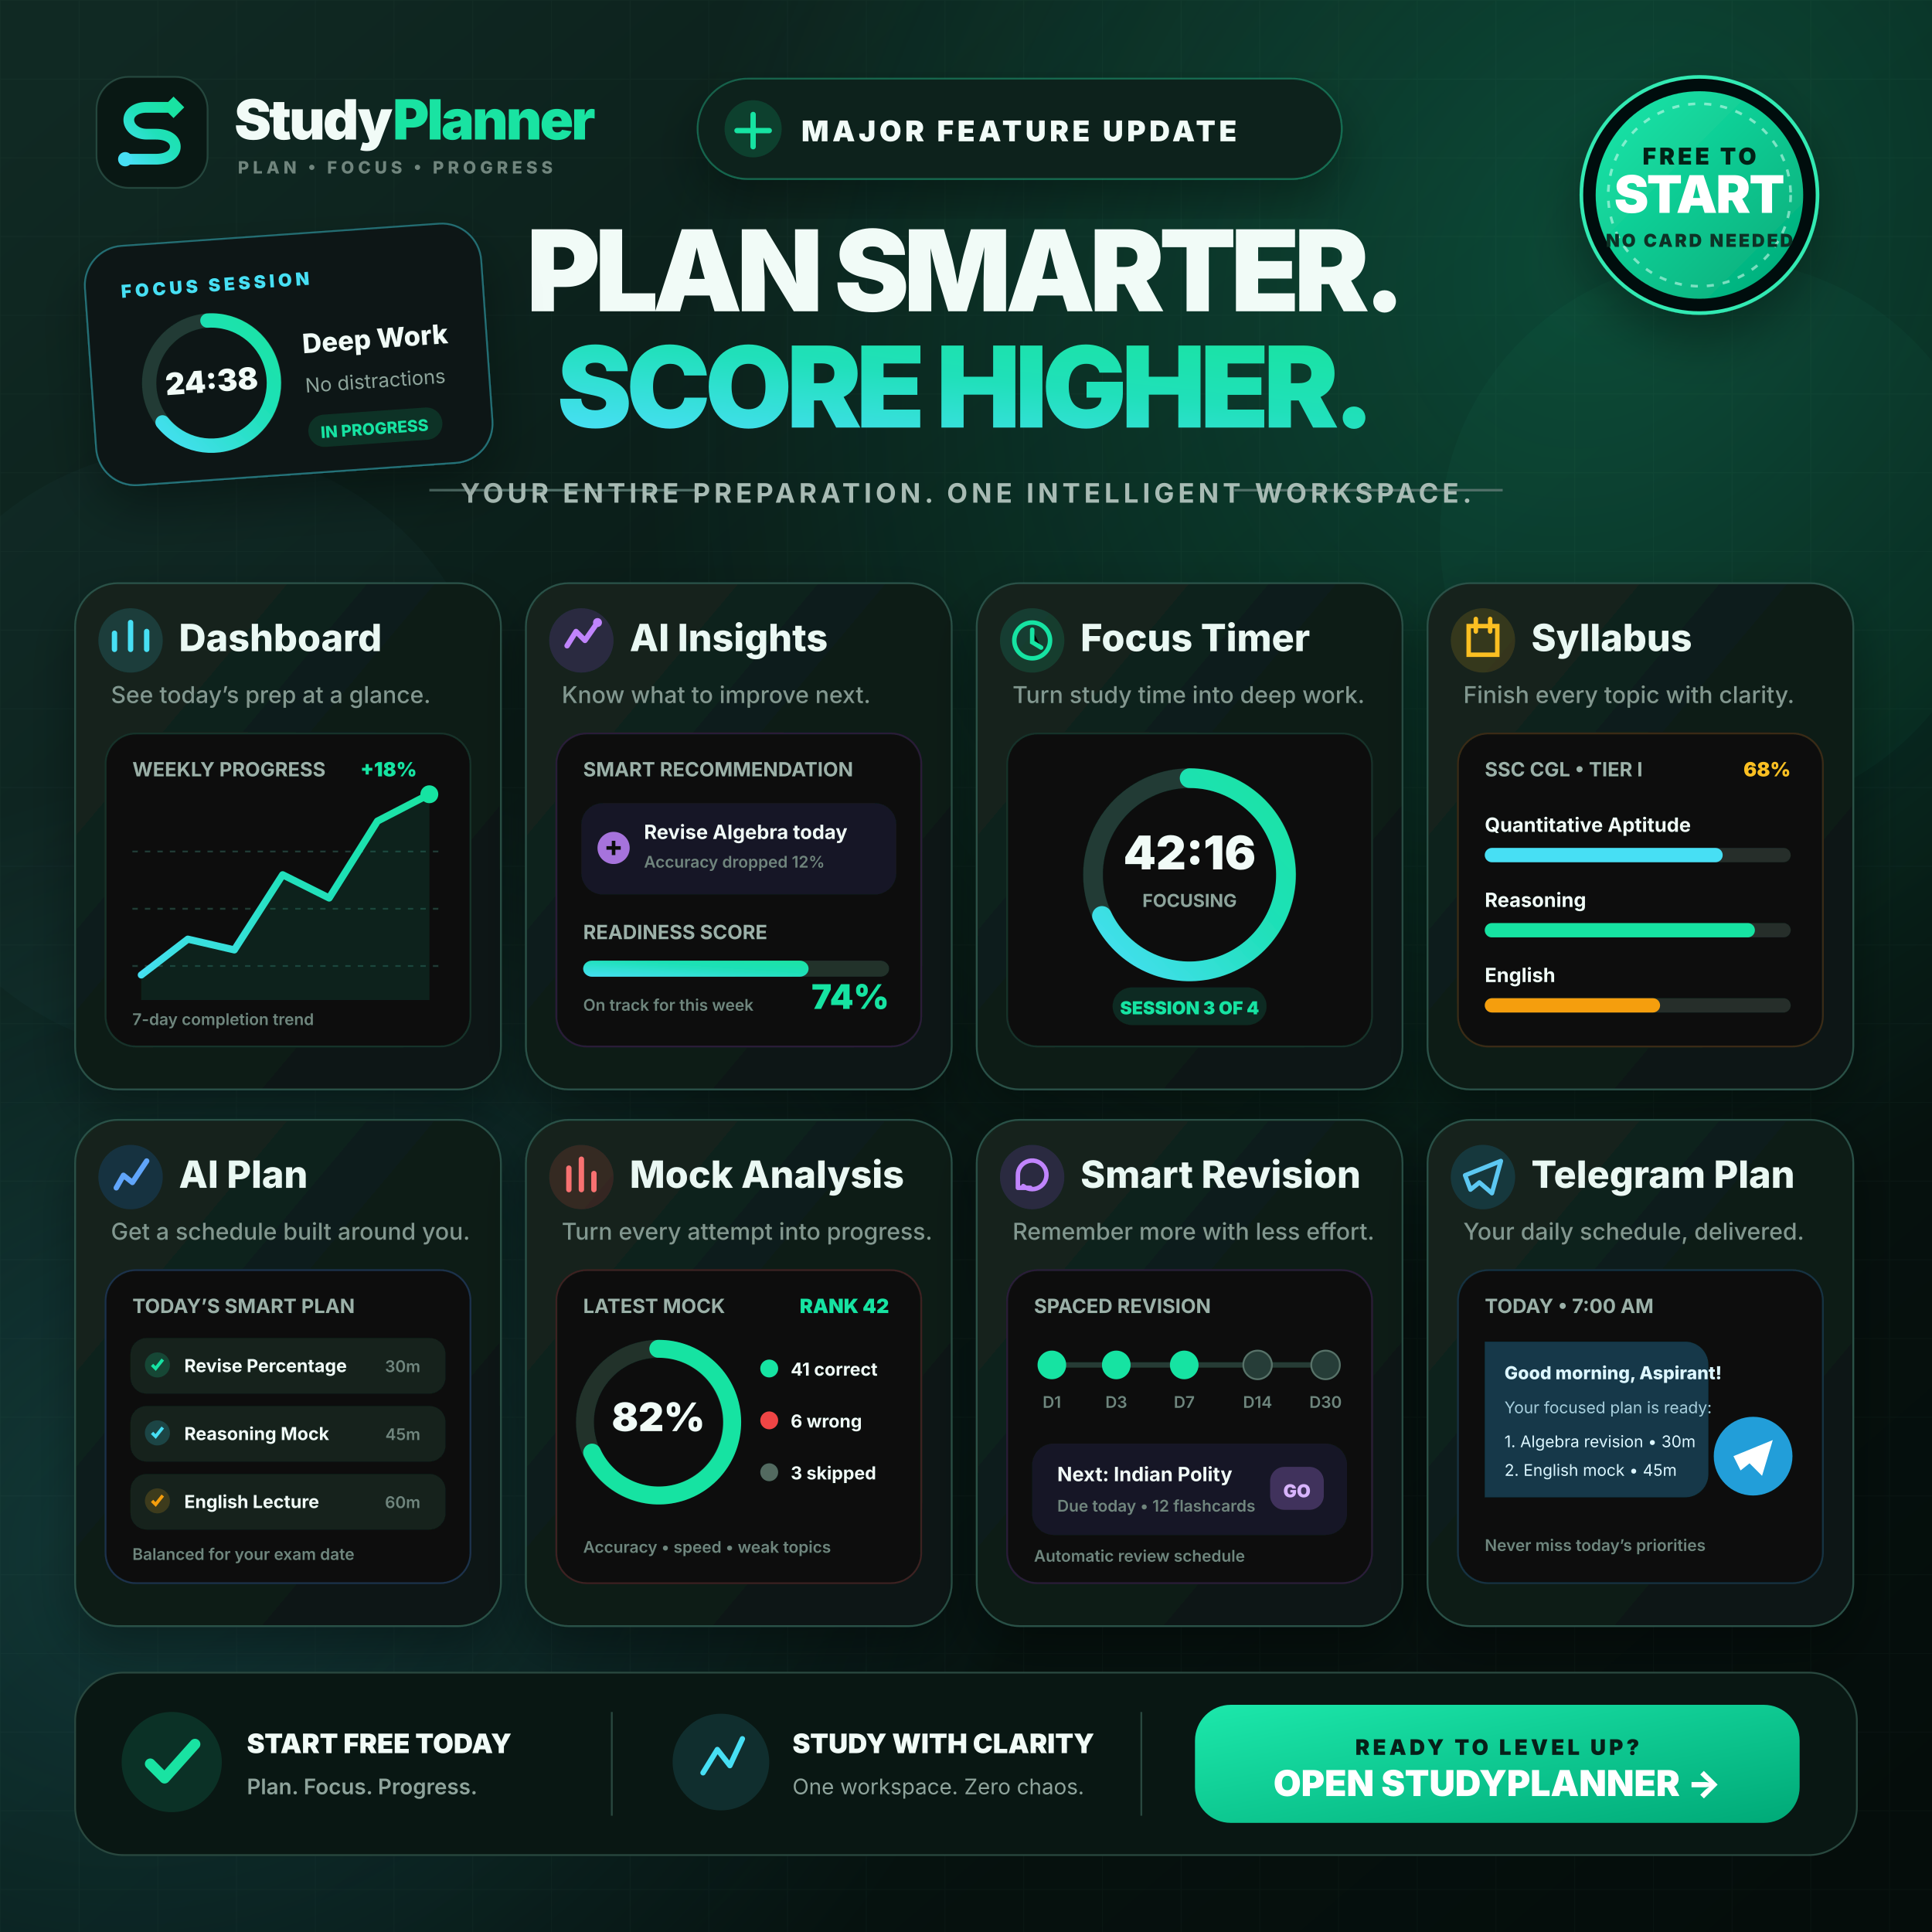
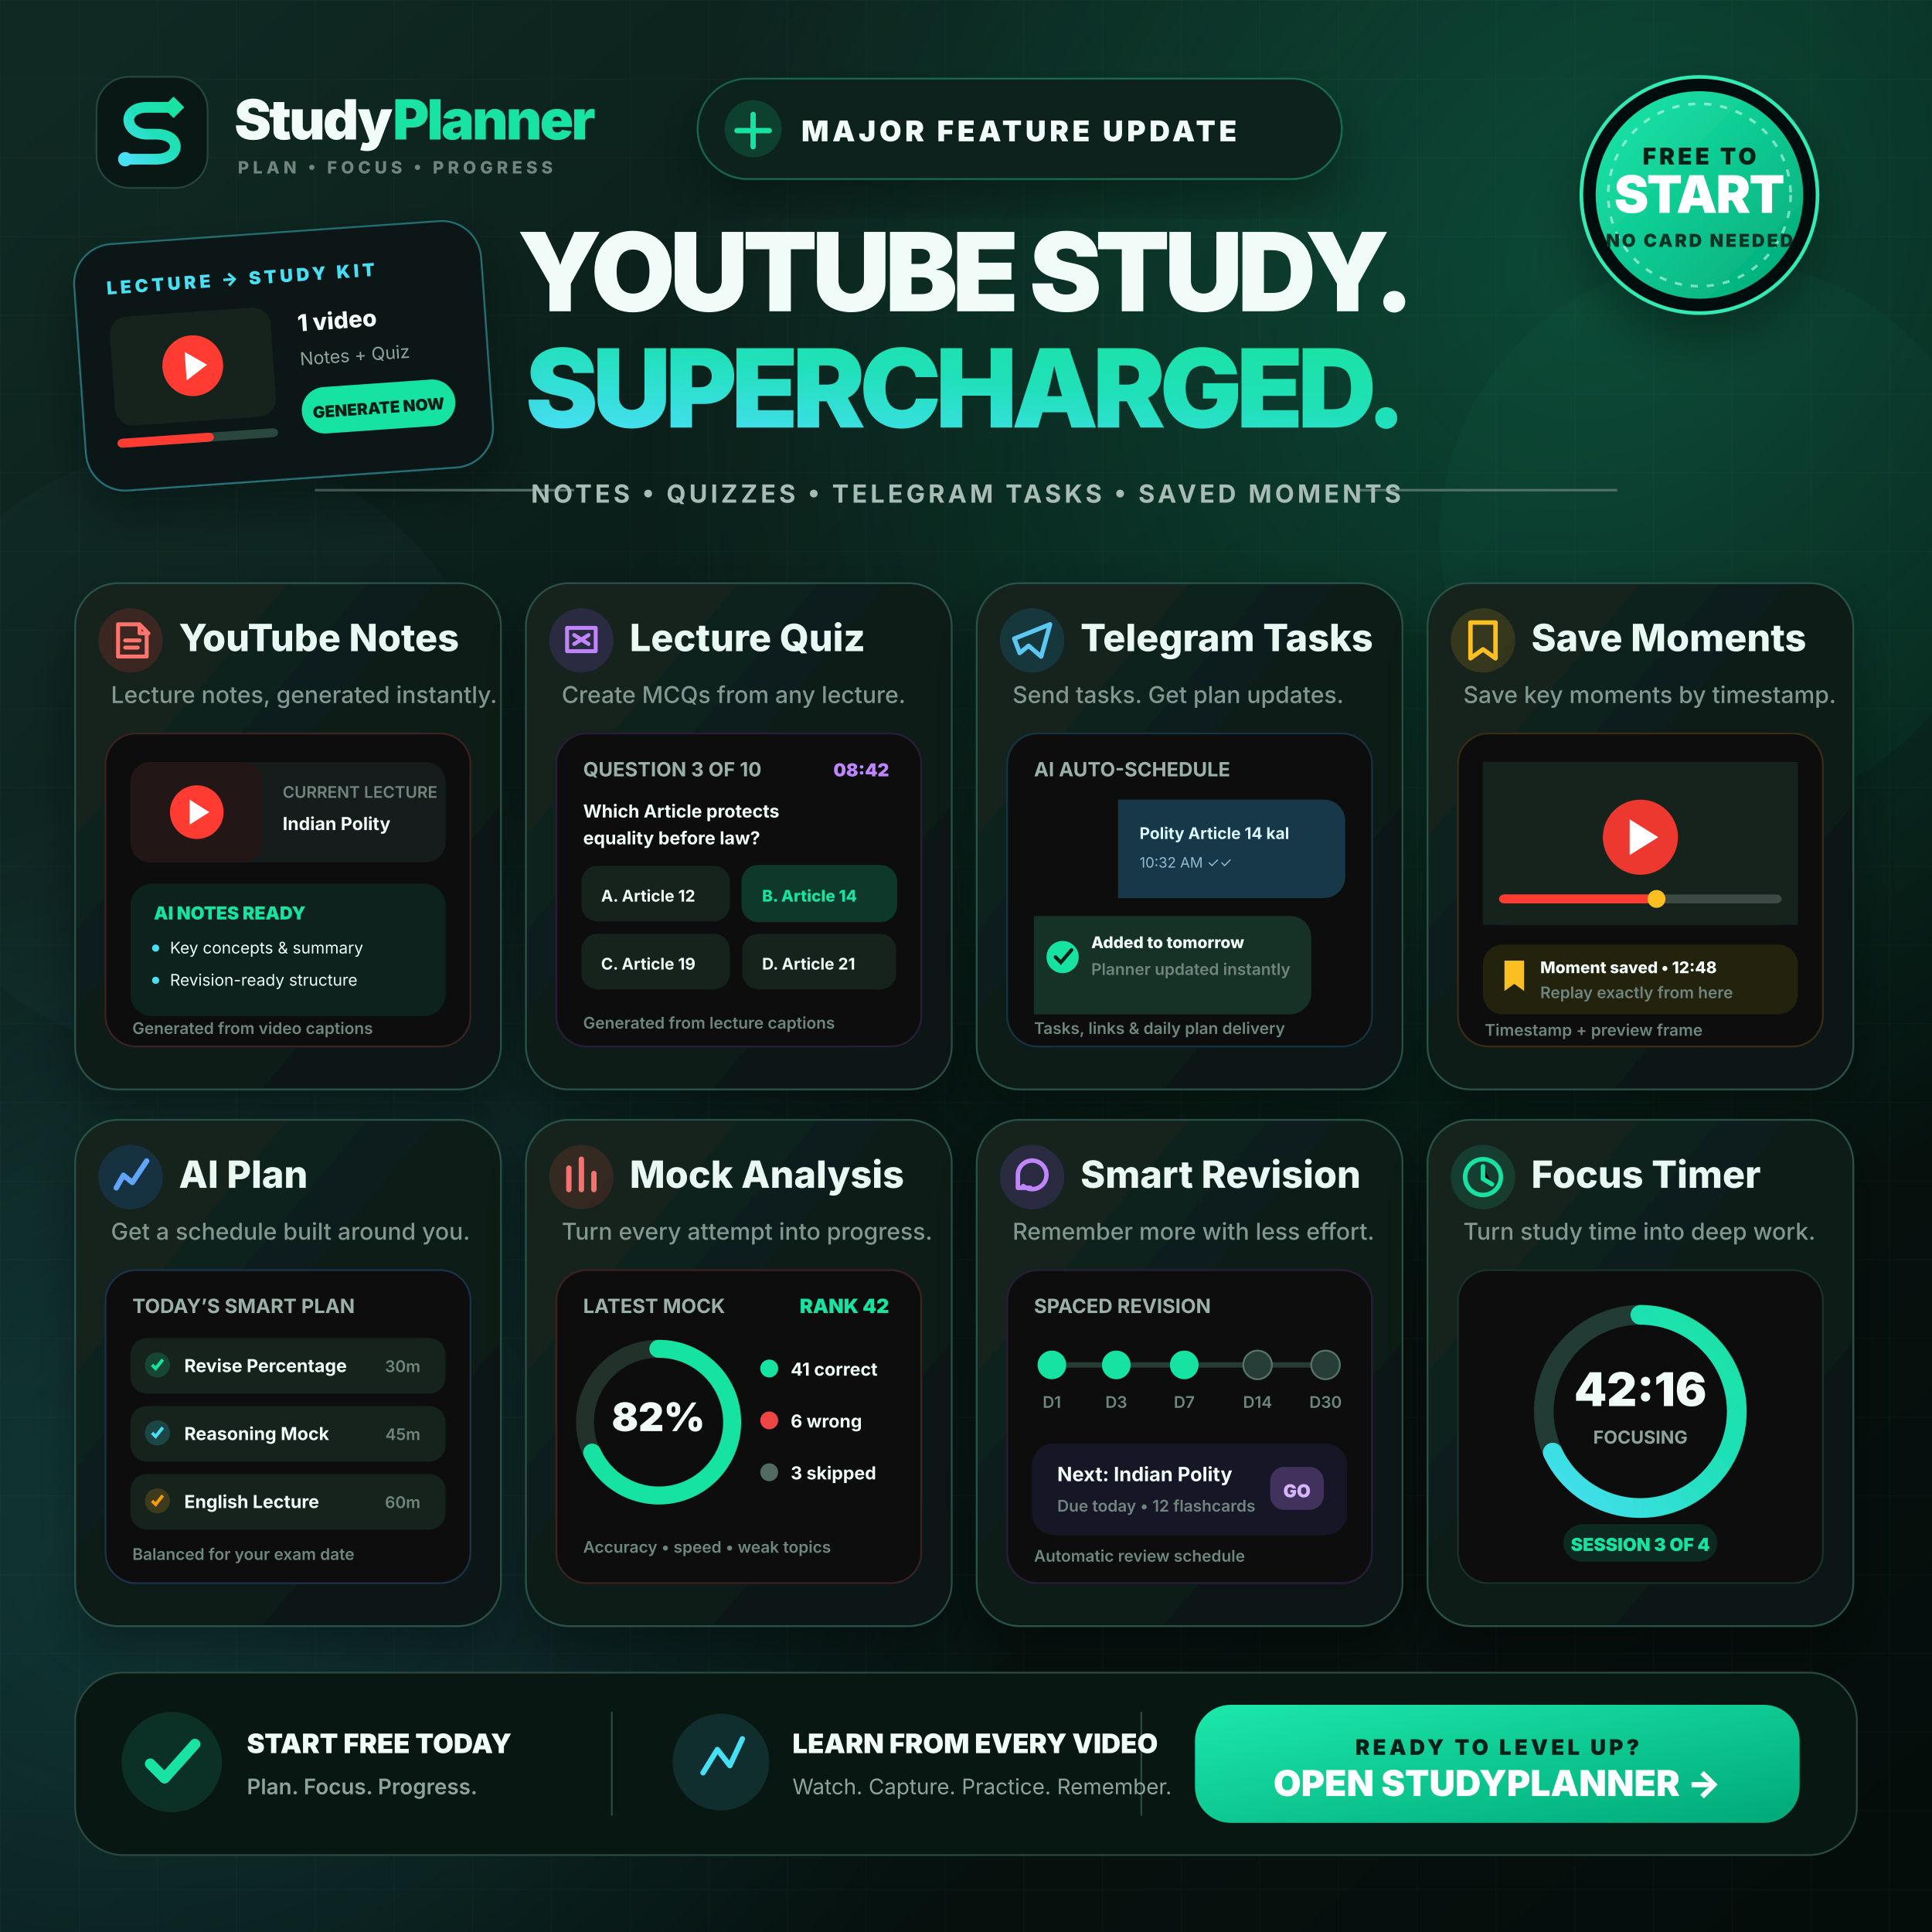
<svg xmlns="http://www.w3.org/2000/svg" width="1080" height="1080" viewBox="0 0 1080 1080" role="img" aria-labelledby="title desc">
  <defs>
    <linearGradient id="bg" x1="80" y1="0" x2="1010" y2="1080" gradientUnits="userSpaceOnUse">
      <stop stop-color="#102923" />
      <stop offset="0.48" stop-color="#071713" />
      <stop offset="1" stop-color="#050D0B" />
    </linearGradient>
    <radialGradient id="glowA" cx="0" cy="0" r="1" gradientTransform="translate(905 140) rotate(126) scale(620 500)" gradientUnits="userSpaceOnUse">
      <stop stop-color="#19E3A2" stop-opacity=".24" />
      <stop offset="1" stop-color="#19E3A2" stop-opacity="0" />
    </radialGradient>
    <radialGradient id="glowB" cx="0" cy="0" r="1" gradientTransform="translate(100 860) rotate(-28) scale(500 420)" gradientUnits="userSpaceOnUse">
      <stop stop-color="#47DFF4" stop-opacity=".16" />
      <stop offset="1" stop-color="#47DFF4" stop-opacity="0" />
    </radialGradient>
    <linearGradient id="accent" x1="0" y1="1" x2="1" y2="0">
      <stop stop-color="#47DFF4" />
      <stop offset=".55" stop-color="#20E0BA" />
      <stop offset="1" stop-color="#19E3A2" />
    </linearGradient>
    <linearGradient id="card" x1="0" y1="0" x2="1" y2="1">
      <stop stop-color="#14251F" />
      <stop offset="1" stop-color="#0A1512" />
    </linearGradient>
    <linearGradient id="badge" x1="0" y1="0" x2="1" y2="1">
      <stop stop-color="#1CE8AB" />
      <stop offset="1" stop-color="#00A977" />
    </linearGradient>
    <filter id="shadow" x="-30%" y="-30%" width="160%" height="170%">
      <feDropShadow dx="0" dy="13" stdDeviation="14" flood-color="#000" flood-opacity=".34" />
    </filter>
    <filter id="soft" x="-50%" y="-50%" width="200%" height="200%">
      <feGaussianBlur stdDeviation="18" />
    </filter>
    <pattern id="grid" width="44" height="44" patternUnits="userSpaceOnUse">
      <path d="M44 0H0V44" fill="none" stroke="#B8FFE6" stroke-opacity=".025" />
    </pattern>
    <style>
      text{font-family:Inter,Segoe UI,Arial,sans-serif}.caps{letter-spacing:2px}.muted{fill:#8EA39B}.white{fill:#F1FBF7}.green{fill:#19E3A2}.cyan{fill:#47DFF4}.card-title{fill:#EAF8F3;font-size:21px;font-weight:800}.card-copy{fill:#82978F;font-size:13px;font-weight:500}.ui-label{fill:#9CB0A8;font-size:11px;font-weight:700}.ui-value{fill:#F1FBF7;font-size:16px;font-weight:800}.tiny{fill:#70857D;font-size:9px;font-weight:600}
    </style>
  </defs>
  <rect width="1080" height="1080" fill="url(#bg)" />
  <rect width="1080" height="1080" fill="url(#glowA)" />
  <rect width="1080" height="1080" fill="url(#glowB)" />
  <rect width="1080" height="1080" fill="url(#grid)" />
  <circle cx="960" cy="300" r="155" fill="#19E3A2" opacity=".035" />
  <circle cx="108" cy="420" r="170" fill="#47DFF4" opacity=".025" />
  <g transform="translate(54 43)">
    <rect width="62" height="62" rx="18" fill="#091814" stroke="#9DFFE1" stroke-opacity=".17" />
    <path d="M16 46H33C40 46 44 43 44 39S40 32 33 32H28C22 32 18 28 18 24S22 17 28 17H43" fill="none" stroke="url(#accent)" stroke-width="6" stroke-linecap="round" />
    <circle cx="16" cy="46" r="4" fill="#47DFF4" />
    <path d="M43 11L49 17L43 23L37 17Z" fill="#19E3A2" />
    <text x="77" y="35" class="white" font-size="31" font-weight="850" letter-spacing="-1.2">Study<tspan class="green">Planner</tspan>
    </text>
    <text x="79" y="54" fill="#70857D" font-size="9.5" font-weight="800" letter-spacing="2.2">PLAN  •  FOCUS  •  PROGRESS</text>
  </g>
  <g transform="translate(390 44)" filter="url(#shadow)">
    <rect width="360" height="56" rx="28" fill="#0C201A" stroke="#2CF0B5" stroke-opacity=".3" />
    <circle cx="31" cy="28" r="16" fill="#19E3A2" opacity=".16" />
    <path d="M22 29h18M31 20v18" stroke="#19E3A2" stroke-width="3" stroke-linecap="round" />
    <text x="58" y="35" class="white caps" font-size="16" font-weight="850">MAJOR FEATURE UPDATE</text>
  </g>
  <g transform="translate(879 38)" filter="url(#shadow)">
    <circle cx="71" cy="71" r="66" fill="#06110E" stroke="#31EAB3" stroke-width="2" />
    <circle cx="71" cy="71" r="58" fill="url(#badge)" />
    <circle cx="71" cy="71" r="51" fill="none" stroke="#D9FFF2" stroke-opacity=".55" stroke-width="1.5" stroke-dasharray="4 5" />
    <text x="71" y="54" fill="#062019" font-size="13" font-weight="900" text-anchor="middle" letter-spacing="1.7">FREE TO</text>
    <text x="71" y="81" fill="#FFFFFF" font-size="29" font-weight="950" text-anchor="middle" letter-spacing="-.8">START</text>
    <text x="71" y="100" fill="#073327" font-size="10" font-weight="850" text-anchor="middle" letter-spacing="1.2">NO CARD NEEDED</text>
  </g>
-   <text x="540" y="174" class="white" font-size="63" font-weight="900" text-anchor="middle" letter-spacing="-3.2">PLAN SMARTER.</text>
-   <text x="540" y="239" fill="url(#accent)" font-size="63" font-weight="900" text-anchor="middle" letter-spacing="-3.2">SCORE HIGHER.</text>
-   <path d="M240 274H390M690 274H840" stroke="#527069" stroke-width="1.4" />
-   <text x="540" y="281" fill="#A8BBB4" font-size="15" font-weight="750" text-anchor="middle" letter-spacing="2.2">YOUR ENTIRE PREPARATION. ONE INTELLIGENT WORKSPACE.</text>
-   <g transform="translate(51 131) rotate(-4 112 76)" filter="url(#shadow)">
-     <rect width="222" height="134" rx="22" fill="#0B1916" stroke="#47DFF4" stroke-opacity=".4" />
-     <text x="20" y="29" class="cyan caps" font-size="10" font-weight="850">FOCUS SESSION</text>
-     <circle cx="67" cy="80" r="35" fill="none" stroke="#203A34" stroke-width="8" />
-     <path d="M67 45a35 35 0 1 1-29 55" fill="none" stroke="url(#accent)" stroke-width="8" stroke-linecap="round" />
-     <text x="67" y="85" class="white" font-size="17" font-weight="850" text-anchor="middle">24:38</text>
-     <text x="119" y="67" class="white" font-size="15" font-weight="800">Deep Work</text>
-     <text x="119" y="89" class="muted" font-size="11">No distractions</text>
-     <rect x="119" y="102" width="75" height="18" rx="9" fill="#19E3A2" opacity=".13" />
-     <text x="156" y="115" class="green" font-size="9" font-weight="800" text-anchor="middle">IN PROGRESS</text>
+   <text x="540" y="174" class="white" font-size="61" font-weight="900" text-anchor="middle" letter-spacing="-3.2">YOUTUBE STUDY.</text>
+   <text x="540" y="239" fill="url(#accent)" font-size="61" font-weight="900" text-anchor="middle" letter-spacing="-3.2">SUPERCHARGED.</text>
+   <path d="M176 274H321M759 274H904" stroke="#527069" stroke-width="1.4" />
+   <text x="540" y="281" fill="#A8BBB4" font-size="14" font-weight="750" text-anchor="middle" letter-spacing="1.8">NOTES  •  QUIZZES  •  TELEGRAM TASKS  •  SAVED MOMENTS</text>
+   <g transform="translate(45 130) rotate(-4 112 76)" filter="url(#shadow)">
+     <rect width="228" height="138" rx="22" fill="#0B1916" stroke="#47DFF4" stroke-opacity=".4" />
+     <text x="18" y="28" class="cyan caps" font-size="10" font-weight="850">LECTURE → STUDY KIT</text>
+     <rect x="18" y="41" width="90" height="61" rx="10" fill="#14231F" />
+     <circle cx="63" cy="71" r="17" fill="#FF3B30" />
+     <path d="M59 63l12 8-12 8z" fill="#fff" />
+     <rect x="18" y="109" width="90" height="5" rx="3" fill="#29463D" />
+     <rect x="18" y="109" width="54" height="5" rx="3" fill="#FF3B30" />
+     <text x="123" y="56" class="white" font-size="13" font-weight="800">1 video</text>
+     <text x="123" y="75" class="muted" font-size="10">Notes + Quiz</text>
+     <rect x="122" y="88" width="86" height="26" rx="13" fill="#19E3A2" />
+     <text x="165" y="105" fill="#062019" font-size="9" font-weight="900" text-anchor="middle">GENERATE NOW</text>
  </g>
  <g transform="translate(42 326)" filter="url(#shadow)">
    <rect width="238" height="283" rx="24" fill="url(#card)" stroke="#2A5147" />
-     <circle cx="31" cy="32" r="18" fill="#47DFF4" opacity=".14" />
-     <path d="M22 37v-9M31 37V22M40 37V27" stroke="#47DFF4" stroke-width="3" stroke-linecap="round" />
-     <text x="58" y="38" class="card-title">Dashboard</text>
-     <text x="20" y="67" class="card-copy">See today’s prep at a glance.</text>
-     <rect x="17" y="84" width="204" height="175" rx="17" fill="#07110F" stroke="#193129" />
-     <text x="32" y="108" class="ui-label">WEEKLY PROGRESS</text>
-     <text x="191" y="108" class="green" font-size="11" font-weight="850" text-anchor="end">+18%</text>
-     <path d="M32 214H205M32 182H205M32 150H205" stroke="#203A34" stroke-width="1" stroke-dasharray="3 4" />
-     <path d="M37 219L63 199L89 205L116 163L142 176L169 133L198 118" fill="none" stroke="url(#accent)" stroke-width="4" stroke-linecap="round" stroke-linejoin="round" />
-     <path d="M37 219L63 199L89 205L116 163L142 176L169 133L198 118V233H37Z" fill="#19E3A2" opacity=".08" />
-     <circle cx="198" cy="118" r="5" fill="#19E3A2" />
-     <text x="32" y="247" class="tiny">7-day completion trend</text>
+     <circle cx="31" cy="32" r="18" fill="#FF3B30" opacity=".17" />
+     <path d="M24 23h12l4 4v14H24zM36 23v5h5M28 32h8M28 36h7" fill="none" stroke="#FF756D" stroke-width="2.2" stroke-linecap="round" stroke-linejoin="round" />
+     <text x="58" y="38" class="card-title">YouTube Notes</text>
+     <text x="20" y="67" class="card-copy">Lecture notes, generated instantly.</text>
+     <rect x="17" y="84" width="204" height="175" rx="17" fill="#07110F" stroke="#3C2020" />
+     <rect x="31" y="100" width="176" height="56" rx="11" fill="#131E1B" />
+     <rect x="31" y="100" width="74" height="56" rx="11" fill="#241717" />
+     <circle cx="68" cy="128" r="15" fill="#FF3B30" />
+     <path d="M64 121l11 7-11 7z" fill="#fff" />
+     <text x="116" y="120" class="tiny">CURRENT LECTURE</text>
+     <text x="116" y="138" class="white" font-size="10" font-weight="750">Indian Polity</text>
+     <rect x="31" y="168" width="176" height="74" rx="12" fill="#19E3A2" opacity=".08" />
+     <text x="44" y="188" class="green" font-size="10" font-weight="850">AI NOTES READY</text>
+     <circle cx="45" cy="204" r="2" fill="#47DFF4" />
+     <text x="53" y="207" class="white" font-size="9">Key concepts &amp; summary</text>
+     <circle cx="45" cy="222" r="2" fill="#47DFF4" />
+     <text x="53" y="225" class="white" font-size="9">Revision-ready structure</text>
+     <text x="32" y="252" class="tiny">Generated from video captions</text>
  </g>
  <g transform="translate(294 326)" filter="url(#shadow)">
    <rect width="238" height="283" rx="24" fill="url(#card)" stroke="#2A5147" />
    <circle cx="31" cy="32" r="18" fill="#A855F7" opacity=".16" />
-     <path d="M23 35l5-8 5 5 7-10" fill="none" stroke="#C084FC" stroke-width="3" stroke-linecap="round" stroke-linejoin="round" />
-     <circle cx="40" cy="22" r="2.5" fill="#C084FC" />
-     <text x="58" y="38" class="card-title">AI Insights</text>
-     <text x="20" y="67" class="card-copy">Know what to improve next.</text>
+     <path d="M23 25h16v13H23zM27 29l8 5M35 29l-8 5" fill="none" stroke="#C084FC" stroke-width="2.2" stroke-linecap="round" stroke-linejoin="round" />
+     <text x="58" y="38" class="card-title">Lecture Quiz</text>
+     <text x="20" y="67" class="card-copy">Create MCQs from any lecture.</text>
    <rect x="17" y="84" width="204" height="175" rx="17" fill="#07110F" stroke="#2B1F38" />
-     <text x="32" y="108" class="ui-label">SMART RECOMMENDATION</text>
-     <rect x="31" y="123" width="176" height="51" rx="12" fill="#A855F7" opacity=".1" />
-     <circle cx="49" cy="148" r="9" fill="#C084FC" opacity=".85" />
-     <path d="M45 148h8M49 144v8" stroke="#07110F" stroke-width="2" />
-     <text x="66" y="143" class="white" font-size="11" font-weight="750">Revise Algebra today</text>
-     <text x="66" y="159" class="tiny">Accuracy dropped 12%</text>
-     <text x="32" y="199" class="ui-label">READINESS SCORE</text>
-     <rect x="32" y="211" width="171" height="9" rx="5" fill="#23302C" />
-     <rect x="32" y="211" width="126" height="9" rx="5" fill="url(#accent)" />
-     <text x="203" y="238" class="green" font-size="19" font-weight="900" text-anchor="end">74%</text>
-     <text x="32" y="239" class="tiny">On track for this week</text>
+     <text x="32" y="108" class="ui-label">QUESTION 3 OF 10</text>
+     <text x="203" y="108" fill="#C084FC" font-size="10" font-weight="850" text-anchor="end">08:42</text>
+     <text x="32" y="131" class="white" font-size="10" font-weight="750">Which Article protects</text>
+     <text x="32" y="146" class="white" font-size="10" font-weight="750">equality before law?</text>
+     <rect x="31" y="158" width="83" height="31" rx="9" fill="#14231F" />
+     <text x="42" y="178" class="white" font-size="9" font-weight="700">A. Article 12</text>
+     <rect x="121" y="158" width="86" height="31" rx="9" fill="#19E3A2" opacity=".18" stroke="#19E3A2" />
+     <text x="132" y="178" class="green" font-size="9" font-weight="800">B. Article 14</text>
+     <rect x="31" y="196" width="83" height="31" rx="9" fill="#14231F" />
+     <text x="42" y="216" class="white" font-size="9" font-weight="700">C. Article 19</text>
+     <rect x="121" y="196" width="86" height="31" rx="9" fill="#14231F" />
+     <text x="132" y="216" class="white" font-size="9" font-weight="700">D. Article 21</text>
+     <text x="32" y="249" class="tiny">Generated from lecture captions</text>
  </g>
  <g transform="translate(546 326)" filter="url(#shadow)">
    <rect width="238" height="283" rx="24" fill="url(#card)" stroke="#2A5147" />
-     <circle cx="31" cy="32" r="18" fill="#19E3A2" opacity=".14" />
-     <circle cx="31" cy="32" r="10" fill="none" stroke="#19E3A2" stroke-width="2.5" />
-     <path d="M31 26v7l5 3" stroke="#19E3A2" stroke-width="2.5" stroke-linecap="round" />
-     <text x="58" y="38" class="card-title">Focus Timer</text>
-     <text x="20" y="67" class="card-copy">Turn study time into deep work.</text>
-     <rect x="17" y="84" width="204" height="175" rx="17" fill="#07110F" stroke="#193129" />
-     <circle cx="119" cy="163" r="54" fill="none" stroke="#203A34" stroke-width="11" />
-     <path d="M119 109a54 54 0 1 1-49 77" fill="none" stroke="url(#accent)" stroke-width="11" stroke-linecap="round" />
-     <text x="119" y="160" class="white" font-size="26" font-weight="900" text-anchor="middle">42:16</text>
-     <text x="119" y="181" class="muted" font-size="10" font-weight="700" text-anchor="middle">FOCUSING</text>
-     <rect x="76" y="226" width="86" height="21" rx="11" fill="#19E3A2" opacity=".13" />
-     <text x="119" y="241" class="green" font-size="10" font-weight="850" text-anchor="middle">SESSION 3 OF 4</text>
+     <circle cx="31" cy="32" r="18" fill="#229ED9" opacity=".17" />
+     <path d="M21 31l20-8-5 18-7-6-5 4z" fill="none" stroke="#5CC8F2" stroke-width="2.5" stroke-linejoin="round" />
+     <text x="58" y="38" class="card-title">Telegram Tasks</text>
+     <text x="20" y="67" class="card-copy">Send tasks. Get plan updates.</text>
+     <rect x="17" y="84" width="204" height="175" rx="17" fill="#07110F" stroke="#173242" />
+     <text x="32" y="108" class="ui-label">AI AUTO-SCHEDULE</text>
+     <path d="M79 121h115a12 12 0 0 1 12 12v31a12 12 0 0 1-12 12H79z" fill="#13394A" />
+     <text x="91" y="143" fill="#DDF6FF" font-size="9" font-weight="750">Polity Article 14 kal</text>
+     <text x="91" y="159" fill="#91BCCD" font-size="8">10:32 AM  ✓✓</text>
+     <path d="M32 186h143a12 12 0 0 1 12 12v31a12 12 0 0 1-12 12H32z" fill="#153127" />
+     <circle cx="48" cy="209" r="9" fill="#19E3A2" />
+     <path d="M44 209l3 3 6-7" fill="none" stroke="#062019" stroke-width="2" stroke-linecap="round" />
+     <text x="64" y="204" class="white" font-size="9" font-weight="800">Added to tomorrow</text>
+     <text x="64" y="219" class="tiny">Planner updated instantly</text>
+     <text x="32" y="252" class="tiny">Tasks, links &amp; daily plan delivery</text>
  </g>
  <g transform="translate(798 326)" filter="url(#shadow)">
    <rect width="238" height="283" rx="24" fill="url(#card)" stroke="#2A5147" />
    <circle cx="31" cy="32" r="18" fill="#F59E0B" opacity=".16" />
-     <path d="M23 24h16v16H23zM27 20v7M35 20v7" fill="none" stroke="#FBBF24" stroke-width="2.5" stroke-linecap="round" />
-     <text x="58" y="38" class="card-title">Syllabus</text>
-     <text x="20" y="67" class="card-copy">Finish every topic with clarity.</text>
+     <path d="M24 22h14v20l-7-5-7 5z" fill="none" stroke="#FBBF24" stroke-width="2.5" stroke-linejoin="round" />
+     <text x="58" y="38" class="card-title">Save Moments</text>
+     <text x="20" y="67" class="card-copy">Save key moments by timestamp.</text>
    <rect x="17" y="84" width="204" height="175" rx="17" fill="#07110F" stroke="#3A2C16" />
-     <text x="32" y="108" class="ui-label">SSC CGL • TIER I</text>
-     <text x="203" y="108" fill="#FBBF24" font-size="11" font-weight="850" text-anchor="end">68%</text>
-     <text x="32" y="139" class="white" font-size="11" font-weight="700">Quantitative Aptitude</text>
-     <rect x="32" y="148" width="171" height="8" rx="4" fill="#252E2B" />
-     <rect x="32" y="148" width="133" height="8" rx="4" fill="#47DFF4" />
-     <text x="32" y="181" class="white" font-size="11" font-weight="700">Reasoning</text>
-     <rect x="32" y="190" width="171" height="8" rx="4" fill="#252E2B" />
-     <rect x="32" y="190" width="151" height="8" rx="4" fill="#19E3A2" />
-     <text x="32" y="223" class="white" font-size="11" font-weight="700">English</text>
-     <rect x="32" y="232" width="171" height="8" rx="4" fill="#252E2B" />
-     <rect x="32" y="232" width="98" height="8" rx="4" fill="#F59E0B" />
+     <rect x="31" y="100" width="176" height="91" rx="12" fill="#191D1B" />
+     <path d="M31 100h176v91H31z" fill="#13231E" />
+     <circle cx="119" cy="142" r="21" fill="#FF3B30" opacity=".92" />
+     <path d="M113 132l16 10-16 10z" fill="#fff" />
+     <rect x="40" y="174" width="158" height="5" rx="3" fill="#3D4945" />
+     <rect x="40" y="174" width="88" height="5" rx="3" fill="#FF3B30" />
+     <circle cx="128" cy="176.5" r="5" fill="#FBBF24" />
+     <rect x="31" y="202" width="176" height="39" rx="11" fill="#F59E0B" opacity=".11" />
+     <path d="M43 211h11v17l-5.5-4-5.5 4z" fill="#FBBF24" />
+     <text x="63" y="218" class="white" font-size="9" font-weight="800">Moment saved • 12:48</text>
+     <text x="63" y="232" class="tiny">Replay exactly from here</text>
+     <text x="32" y="253" class="tiny">Timestamp + preview frame</text>
  </g>
  <g transform="translate(42 626)" filter="url(#shadow)">
    <rect width="238" height="283" rx="24" fill="url(#card)" stroke="#2A5147" />
    <circle cx="31" cy="32" r="18" fill="#3B82F6" opacity=".16" />
    <path d="M23 38l4-7 5 4 8-12" fill="none" stroke="#60A5FA" stroke-width="3" stroke-linecap="round" stroke-linejoin="round" />
    <text x="58" y="38" class="card-title">AI Plan</text>
    <text x="20" y="67" class="card-copy">Get a schedule built around you.</text>
    <rect x="17" y="84" width="204" height="175" rx="17" fill="#07110F" stroke="#1D304B" />
    <text x="32" y="108" class="ui-label">TODAY’S SMART PLAN</text>
    <g transform="translate(31 122)">
      <rect width="176" height="31" rx="9" fill="#13231E" />
      <circle cx="15" cy="15" r="7" fill="#19E3A2" opacity=".18" />
      <path d="M12 15l2 2 4-5" fill="none" stroke="#19E3A2" stroke-width="1.8" />
      <text x="30" y="19" class="white" font-size="10" font-weight="700">Revise Percentage</text>
      <text x="162" y="19" class="tiny" text-anchor="end">30m</text>
    </g>
    <g transform="translate(31 160)">
      <rect width="176" height="31" rx="9" fill="#13231E" />
      <circle cx="15" cy="15" r="7" fill="#47DFF4" opacity=".18" />
      <path d="M12 15l2 2 4-5" fill="none" stroke="#47DFF4" stroke-width="1.8" />
      <text x="30" y="19" class="white" font-size="10" font-weight="700">Reasoning Mock</text>
      <text x="162" y="19" class="tiny" text-anchor="end">45m</text>
    </g>
    <g transform="translate(31 198)">
      <rect width="176" height="31" rx="9" fill="#13231E" />
      <circle cx="15" cy="15" r="7" fill="#F59E0B" opacity=".18" />
      <path d="M12 15l2 2 4-5" fill="none" stroke="#F59E0B" stroke-width="1.8" />
      <text x="30" y="19" class="white" font-size="10" font-weight="700">English Lecture</text>
      <text x="162" y="19" class="tiny" text-anchor="end">60m</text>
    </g>
    <text x="32" y="246" class="tiny">Balanced for your exam date</text>
  </g>
  <g transform="translate(294 626)" filter="url(#shadow)">
    <rect width="238" height="283" rx="24" fill="url(#card)" stroke="#2A5147" />
    <circle cx="31" cy="32" r="18" fill="#EF4444" opacity=".16" />
    <path d="M24 39V27M31 39V22M38 39V30" stroke="#F87171" stroke-width="3" stroke-linecap="round" />
    <text x="58" y="38" class="card-title">Mock Analysis</text>
    <text x="20" y="67" class="card-copy">Turn every attempt into progress.</text>
    <rect x="17" y="84" width="204" height="175" rx="17" fill="#07110F" stroke="#3C2020" />
    <text x="32" y="108" class="ui-label">LATEST MOCK</text>
    <text x="203" y="108" class="green" font-size="11" font-weight="850" text-anchor="end">RANK 42</text>
    <circle cx="74" cy="169" r="41" fill="none" stroke="#20322C" stroke-width="10" />
    <path d="M74 128a41 41 0 1 1-37 58" fill="none" stroke="#19E3A2" stroke-width="10" stroke-linecap="round" />
    <text x="74" y="174" class="white" font-size="22" font-weight="900" text-anchor="middle">82%</text>
    <circle cx="136" cy="139" r="5" fill="#19E3A2" />
    <text x="148" y="143" class="white" font-size="10" font-weight="700">41 correct</text>
    <circle cx="136" cy="168" r="5" fill="#EF4444" />
    <text x="148" y="172" class="white" font-size="10" font-weight="700">6 wrong</text>
    <circle cx="136" cy="197" r="5" fill="#526A61" />
    <text x="148" y="201" class="white" font-size="10" font-weight="700">3 skipped</text>
    <text x="32" y="242" class="tiny">Accuracy • speed • weak topics</text>
  </g>
  <g transform="translate(546 626)" filter="url(#shadow)">
    <rect width="238" height="283" rx="24" fill="url(#card)" stroke="#2A5147" />
    <circle cx="31" cy="32" r="18" fill="#A855F7" opacity=".16" />
    <path d="M23 31a8 8 0 1 1 3 6M23 31v7h7" fill="none" stroke="#C084FC" stroke-width="2.5" stroke-linecap="round" stroke-linejoin="round" />
    <text x="58" y="38" class="card-title">Smart Revision</text>
    <text x="20" y="67" class="card-copy">Remember more with less effort.</text>
    <rect x="17" y="84" width="204" height="175" rx="17" fill="#07110F" stroke="#2B1F38" />
    <text x="32" y="108" class="ui-label">SPACED REVISION</text>
    <path d="M39 137H197" stroke="#263B34" stroke-width="3" stroke-linecap="round" />
    <g fill="#19E3A2">
      <circle cx="42" cy="137" r="8" />
      <circle cx="78" cy="137" r="8" />
      <circle cx="116" cy="137" r="8" />
    </g>
    <g fill="#283E37" stroke="#587269">
      <circle cx="157" cy="137" r="8" />
      <circle cx="195" cy="137" r="8" />
    </g>
    <g class="tiny" text-anchor="middle">
      <text x="42" y="161">D1</text>
      <text x="78" y="161">D3</text>
      <text x="116" y="161">D7</text>
      <text x="157" y="161">D14</text>
      <text x="195" y="161">D30</text>
    </g>
    <rect x="31" y="181" width="176" height="51" rx="12" fill="#A855F7" opacity=".1" />
    <text x="45" y="202" class="white" font-size="11" font-weight="750">Next: Indian Polity</text>
    <text x="45" y="219" class="tiny">Due today • 12 flashcards</text>
    <rect x="164" y="194" width="30" height="24" rx="8" fill="#C084FC" opacity=".25" />
    <text x="179" y="211" fill="#D8B4FE" font-size="10" font-weight="900" text-anchor="middle">GO</text>
    <text x="32" y="247" class="tiny">Automatic review schedule</text>
  </g>
  <g transform="translate(798 626)" filter="url(#shadow)">
    <rect width="238" height="283" rx="24" fill="url(#card)" stroke="#2A5147" />
-     <circle cx="31" cy="32" r="18" fill="#229ED9" opacity=".17" />
-     <path d="M21 31l20-8-5 18-7-6-5 4z" fill="none" stroke="#5CC8F2" stroke-width="2.5" stroke-linejoin="round" />
-     <text x="58" y="38" class="card-title">Telegram Plan</text>
-     <text x="20" y="67" class="card-copy">Your daily schedule, delivered.</text>
-     <rect x="17" y="84" width="204" height="175" rx="17" fill="#07110F" stroke="#173242" />
-     <text x="32" y="108" class="ui-label">TODAY • 7:00 AM</text>
-     <path d="M32 124h112a13 13 0 0 1 13 13v61a13 13 0 0 1-13 13H32z" fill="#13394A" />
-     <text x="43" y="145" fill="#DDF6FF" font-size="10" font-weight="800">Good morning, Aspirant!</text>
-     <text x="43" y="164" fill="#A8CEDC" font-size="9">Your focused plan is ready:</text>
-     <text x="43" y="183" fill="#DDF6FF" font-size="9">1. Algebra revision • 30m</text>
-     <text x="43" y="199" fill="#DDF6FF" font-size="9">2. English mock • 45m</text>
-     <circle cx="182" cy="188" r="22" fill="#229ED9" />
-     <path d="M171 188l22-9-6 20-7-7-5 4z" fill="#fff" />
-     <text x="32" y="241" class="tiny">Never miss today’s priorities</text>
+     <circle cx="31" cy="32" r="18" fill="#19E3A2" opacity=".14" />
+     <circle cx="31" cy="32" r="10" fill="none" stroke="#19E3A2" stroke-width="2.5" />
+     <path d="M31 26v7l5 3" stroke="#19E3A2" stroke-width="2.5" stroke-linecap="round" />
+     <text x="58" y="38" class="card-title">Focus Timer</text>
+     <text x="20" y="67" class="card-copy">Turn study time into deep work.</text>
+     <rect x="17" y="84" width="204" height="175" rx="17" fill="#07110F" stroke="#193129" />
+     <circle cx="119" cy="163" r="54" fill="none" stroke="#203A34" stroke-width="11" />
+     <path d="M119 109a54 54 0 1 1-49 77" fill="none" stroke="url(#accent)" stroke-width="11" stroke-linecap="round" />
+     <text x="119" y="160" class="white" font-size="26" font-weight="900" text-anchor="middle">42:16</text>
+     <text x="119" y="181" class="muted" font-size="10" font-weight="700" text-anchor="middle">FOCUSING</text>
+     <rect x="76" y="226" width="86" height="21" rx="11" fill="#19E3A2" opacity=".13" />
+     <text x="119" y="241" class="green" font-size="10" font-weight="850" text-anchor="middle">SESSION 3 OF 4</text>
  </g>
  <g transform="translate(42 935)">
    <rect width="996" height="102" rx="27" fill="#091713" stroke="#29483F" />
    <g transform="translate(24 20)">
      <circle cx="30" cy="30" r="28" fill="#19E3A2" opacity=".13" />
      <path d="M18 31l8 8 17-19" fill="none" stroke="#19E3A2" stroke-width="6" stroke-linecap="round" stroke-linejoin="round" />
      <text x="72" y="25" class="white" font-size="15" font-weight="850">START FREE TODAY</text>
      <text x="72" y="48" class="muted" font-size="12" font-weight="600">Plan. Focus. Progress.</text>
    </g>
    <path d="M300 22v58M596 22v58" stroke="#29483F" />
    <g transform="translate(333 21)">
      <circle cx="28" cy="29" r="27" fill="#47DFF4" opacity=".12" />
      <path d="M18 35l8-13 7 9 7-15" fill="none" stroke="#47DFF4" stroke-width="3" stroke-linecap="round" stroke-linejoin="round" />
-       <text x="68" y="24" class="white" font-size="15" font-weight="850">STUDY WITH CLARITY</text>
-       <text x="68" y="47" class="muted" font-size="12">One workspace. Zero chaos.</text>
+       <text x="68" y="24" class="white" font-size="15" font-weight="850">LEARN FROM EVERY VIDEO</text>
+       <text x="68" y="47" class="muted" font-size="12">Watch. Capture. Practice. Remember.</text>
    </g>
    <g transform="translate(626 18)">
      <rect x="0" y="0" width="338" height="66" rx="20" fill="url(#badge)" />
      <text x="169" y="28" fill="#062019" font-size="12" font-weight="850" text-anchor="middle" letter-spacing="1.8">READY TO LEVEL UP?</text>
      <text x="169" y="51" fill="#FFFFFF" font-size="20" font-weight="900" text-anchor="middle">OPEN STUDYPLANNER  →</text>
    </g>
  </g>
</svg>
